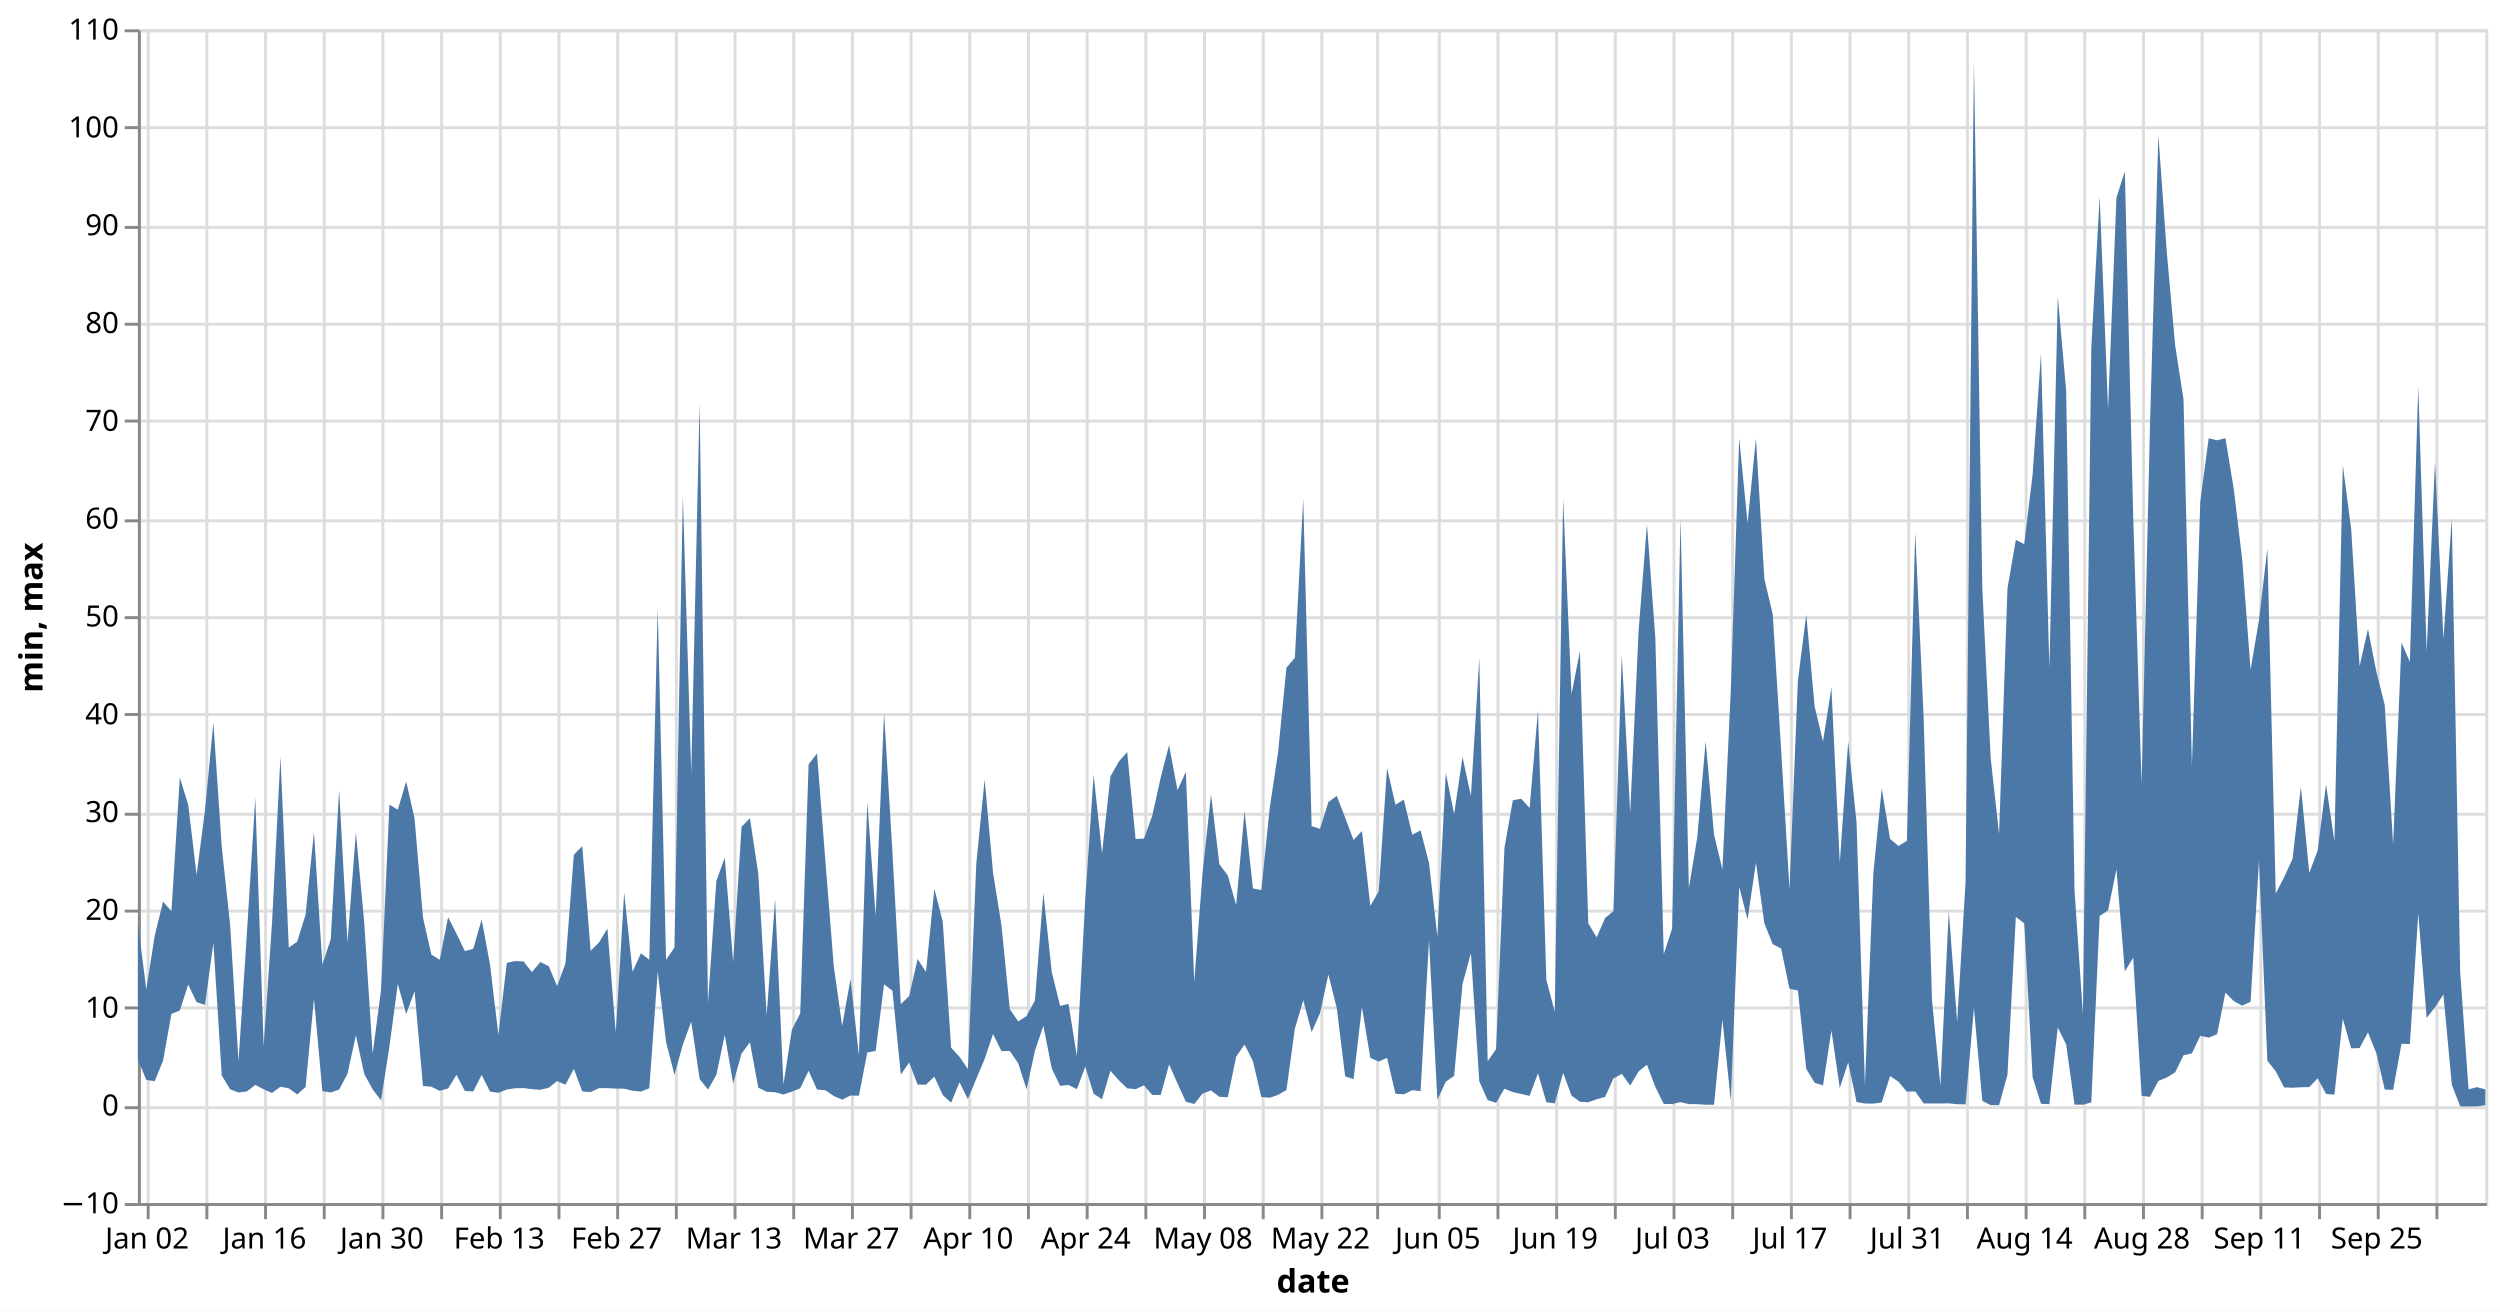
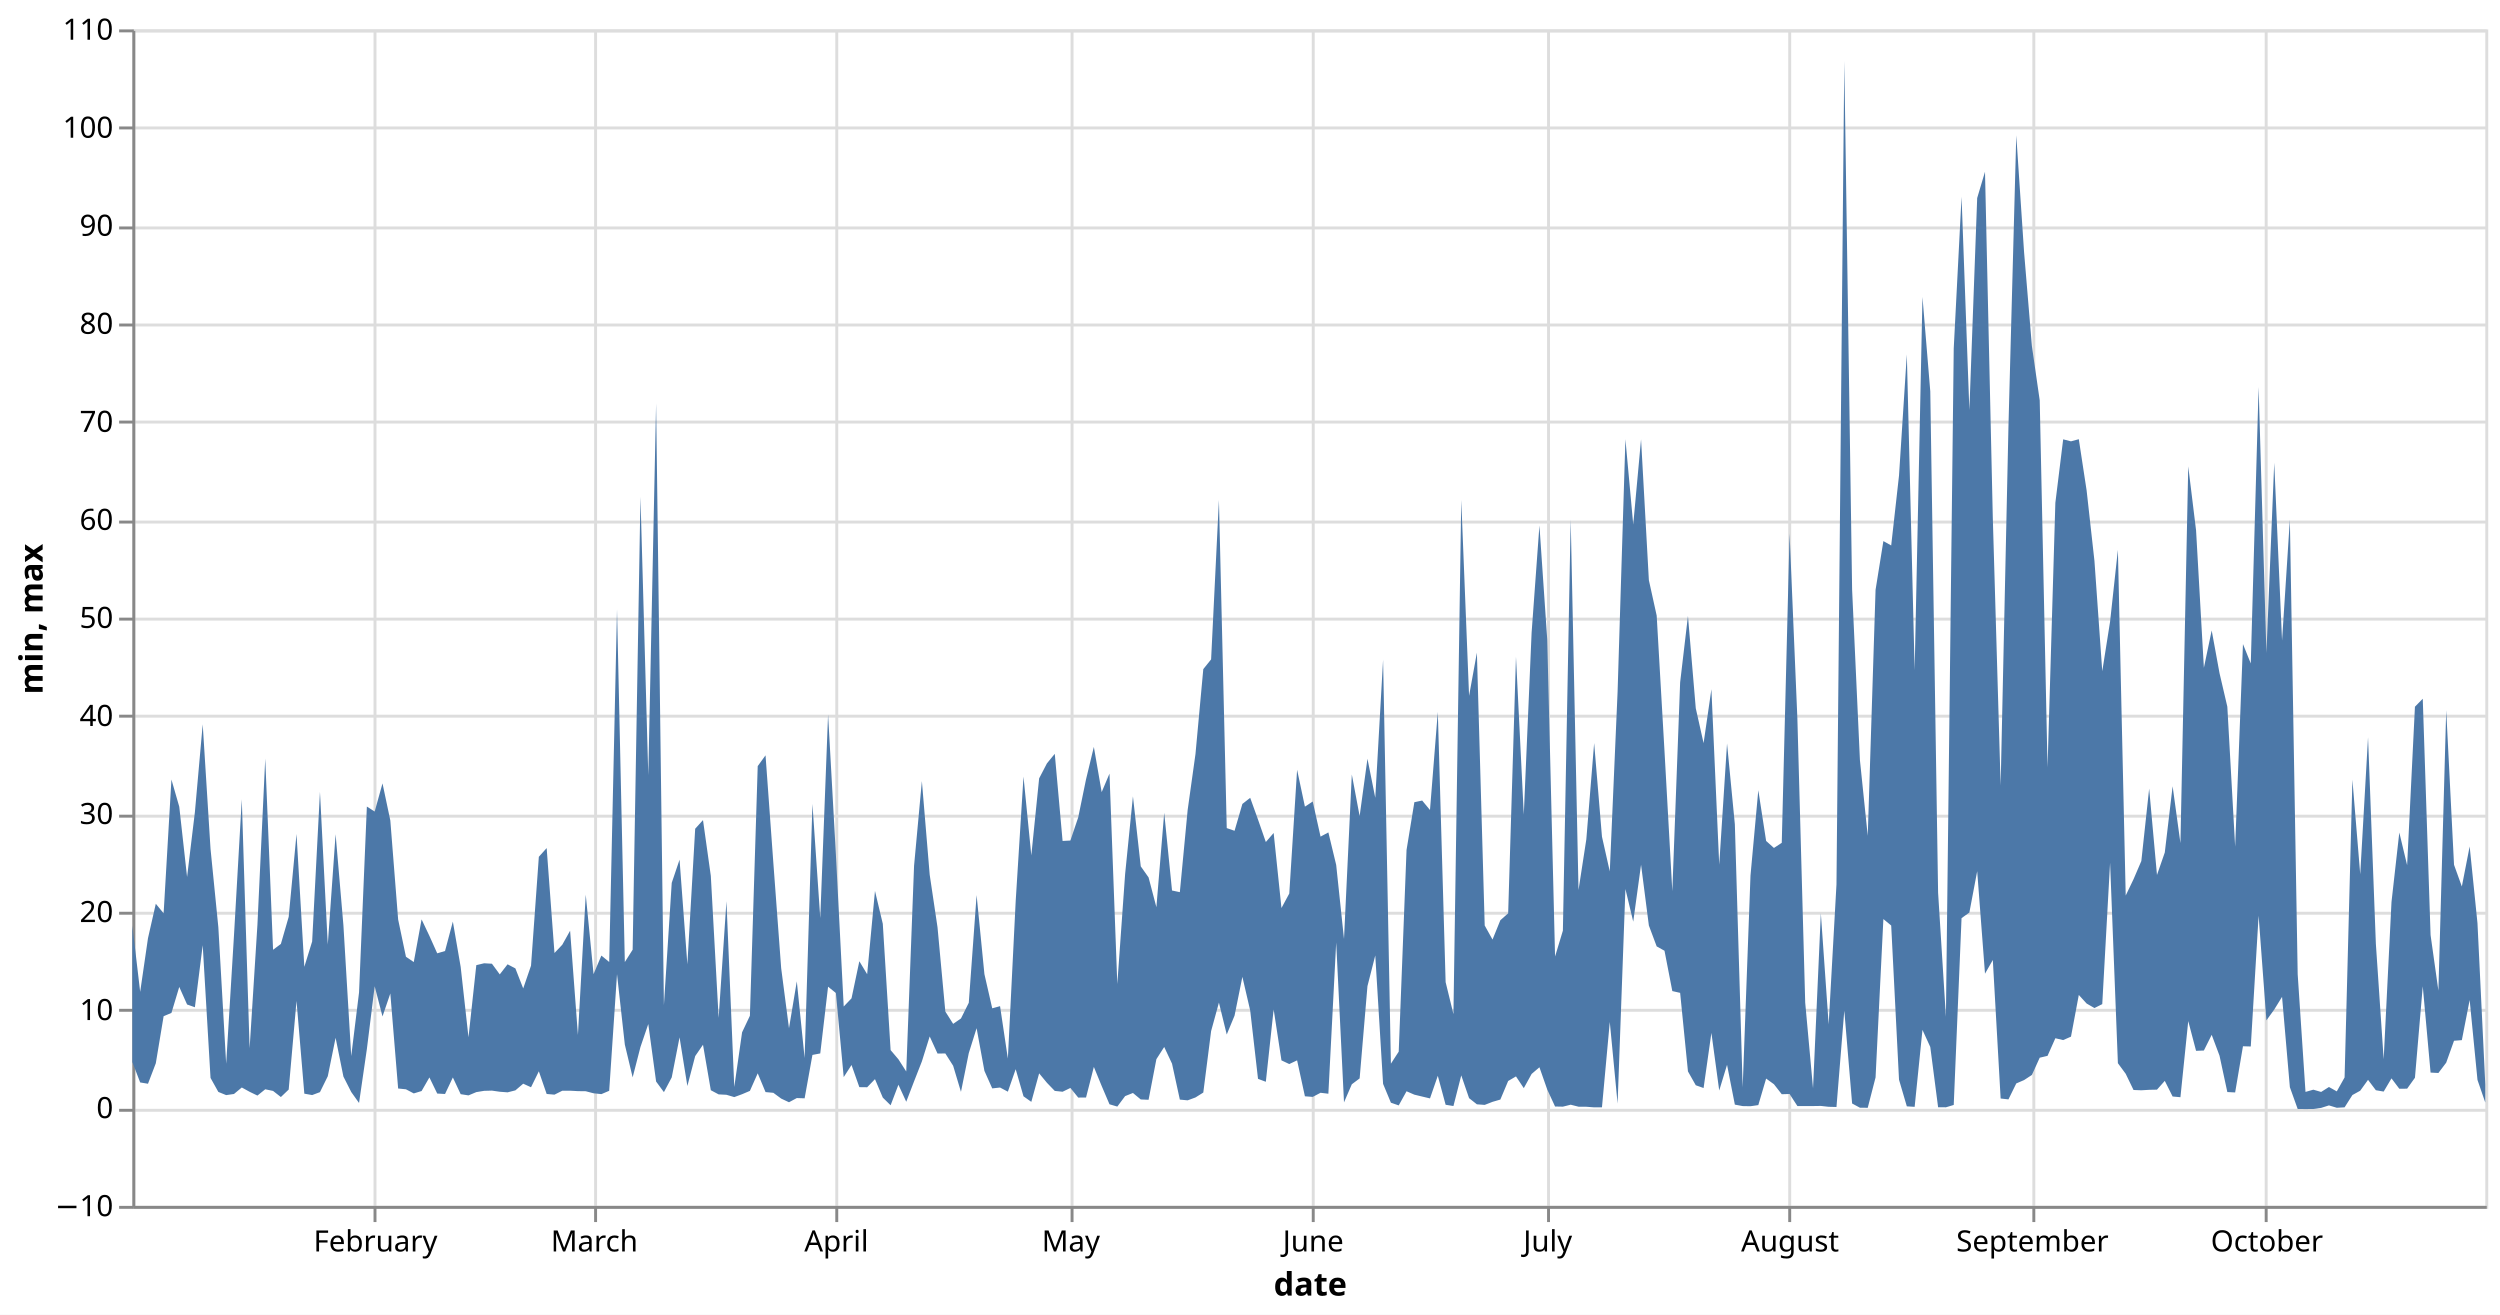
- <svg xmlns="http://www.w3.org/2000/svg" version="1.1" class="marks" width="852" height="447" viewBox="0 0 852 447">
-   <rect width="852" height="447" fill="white" />
-   <g fill="none" stroke-miterlimit="10" transform="translate(47,10)">
+ <svg xmlns="http://www.w3.org/2000/svg" version="1.1" class="marks" width="850" height="447" viewBox="0 0 850 447">
+   <rect width="850" height="447" fill="white" />
+   <g fill="none" stroke-miterlimit="10" transform="translate(45,10)">
    <g class="mark-group role-frame root" role="graphics-object" aria-roledescription="group mark container">
      <g transform="translate(0,0)">
        <path class="background" aria-hidden="true" d="M0.5,0.5h800v400h-800Z" stroke="#ddd" />
        <g>
          <g class="mark-group role-axis" aria-hidden="true">
            <g transform="translate(0.5,400.5)">
              <path class="background" aria-hidden="true" d="M0,0h0v0h0Z" pointer-events="none" />
              <g>
                <g class="mark-rule role-axis-grid" pointer-events="none">
-                   <line transform="translate(3,-400)" x2="0" y2="400" stroke="#ddd" stroke-width="1" opacity="1" />
-                   <line transform="translate(23,-400)" x2="0" y2="400" stroke="#ddd" stroke-width="1" opacity="1" />
-                   <line transform="translate(43,-400)" x2="0" y2="400" stroke="#ddd" stroke-width="1" opacity="1" />
-                   <line transform="translate(63,-400)" x2="0" y2="400" stroke="#ddd" stroke-width="1" opacity="1" />
-                   <line transform="translate(83,-400)" x2="0" y2="400" stroke="#ddd" stroke-width="1" opacity="1" />
-                   <line transform="translate(103,-400)" x2="0" y2="400" stroke="#ddd" stroke-width="1" opacity="1" />
-                   <line transform="translate(123,-400)" x2="0" y2="400" stroke="#ddd" stroke-width="1" opacity="1" />
-                   <line transform="translate(143,-400)" x2="0" y2="400" stroke="#ddd" stroke-width="1" opacity="1" />
-                   <line transform="translate(163,-400)" x2="0" y2="400" stroke="#ddd" stroke-width="1" opacity="1" />
-                   <line transform="translate(183,-400)" x2="0" y2="400" stroke="#ddd" stroke-width="1" opacity="1" />
-                   <line transform="translate(203,-400)" x2="0" y2="400" stroke="#ddd" stroke-width="1" opacity="1" />
-                   <line transform="translate(223,-400)" x2="0" y2="400" stroke="#ddd" stroke-width="1" opacity="1" />
-                   <line transform="translate(243,-400)" x2="0" y2="400" stroke="#ddd" stroke-width="1" opacity="1" />
-                   <line transform="translate(263,-400)" x2="0" y2="400" stroke="#ddd" stroke-width="1" opacity="1" />
-                   <line transform="translate(283,-400)" x2="0" y2="400" stroke="#ddd" stroke-width="1" opacity="1" />
-                   <line transform="translate(303,-400)" x2="0" y2="400" stroke="#ddd" stroke-width="1" opacity="1" />
-                   <line transform="translate(323,-400)" x2="0" y2="400" stroke="#ddd" stroke-width="1" opacity="1" />
-                   <line transform="translate(343,-400)" x2="0" y2="400" stroke="#ddd" stroke-width="1" opacity="1" />
-                   <line transform="translate(363,-400)" x2="0" y2="400" stroke="#ddd" stroke-width="1" opacity="1" />
-                   <line transform="translate(383,-400)" x2="0" y2="400" stroke="#ddd" stroke-width="1" opacity="1" />
-                   <line transform="translate(403,-400)" x2="0" y2="400" stroke="#ddd" stroke-width="1" opacity="1" />
-                   <line transform="translate(422,-400)" x2="0" y2="400" stroke="#ddd" stroke-width="1" opacity="1" />
-                   <line transform="translate(443,-400)" x2="0" y2="400" stroke="#ddd" stroke-width="1" opacity="1" />
-                   <line transform="translate(463,-400)" x2="0" y2="400" stroke="#ddd" stroke-width="1" opacity="1" />
-                   <line transform="translate(483,-400)" x2="0" y2="400" stroke="#ddd" stroke-width="1" opacity="1" />
-                   <line transform="translate(503,-400)" x2="0" y2="400" stroke="#ddd" stroke-width="1" opacity="1" />
-                   <line transform="translate(523,-400)" x2="0" y2="400" stroke="#ddd" stroke-width="1" opacity="1" />
-                   <line transform="translate(543,-400)" x2="0" y2="400" stroke="#ddd" stroke-width="1" opacity="1" />
+                   <line transform="translate(82,-400)" x2="0" y2="400" stroke="#ddd" stroke-width="1" opacity="1" />
+                   <line transform="translate(157,-400)" x2="0" y2="400" stroke="#ddd" stroke-width="1" opacity="1" />
+                   <line transform="translate(239,-400)" x2="0" y2="400" stroke="#ddd" stroke-width="1" opacity="1" />
+                   <line transform="translate(319,-400)" x2="0" y2="400" stroke="#ddd" stroke-width="1" opacity="1" />
+                   <line transform="translate(401,-400)" x2="0" y2="400" stroke="#ddd" stroke-width="1" opacity="1" />
+                   <line transform="translate(481,-400)" x2="0" y2="400" stroke="#ddd" stroke-width="1" opacity="1" />
                  <line transform="translate(563,-400)" x2="0" y2="400" stroke="#ddd" stroke-width="1" opacity="1" />
-                   <line transform="translate(583,-400)" x2="0" y2="400" stroke="#ddd" stroke-width="1" opacity="1" />
-                   <line transform="translate(603,-400)" x2="0" y2="400" stroke="#ddd" stroke-width="1" opacity="1" />
-                   <line transform="translate(623,-400)" x2="0" y2="400" stroke="#ddd" stroke-width="1" opacity="1" />
-                   <line transform="translate(643,-400)" x2="0" y2="400" stroke="#ddd" stroke-width="1" opacity="1" />
-                   <line transform="translate(663,-400)" x2="0" y2="400" stroke="#ddd" stroke-width="1" opacity="1" />
-                   <line transform="translate(683,-400)" x2="0" y2="400" stroke="#ddd" stroke-width="1" opacity="1" />
-                   <line transform="translate(703,-400)" x2="0" y2="400" stroke="#ddd" stroke-width="1" opacity="1" />
-                   <line transform="translate(723,-400)" x2="0" y2="400" stroke="#ddd" stroke-width="1" opacity="1" />
-                   <line transform="translate(743,-400)" x2="0" y2="400" stroke="#ddd" stroke-width="1" opacity="1" />
-                   <line transform="translate(763,-400)" x2="0" y2="400" stroke="#ddd" stroke-width="1" opacity="1" />
-                   <line transform="translate(783,-400)" x2="0" y2="400" stroke="#ddd" stroke-width="1" opacity="1" />
+                   <line transform="translate(646,-400)" x2="0" y2="400" stroke="#ddd" stroke-width="1" opacity="1" />
+                   <line transform="translate(725,-400)" x2="0" y2="400" stroke="#ddd" stroke-width="1" opacity="1" />
                </g>
              </g>
              <path class="foreground" aria-hidden="true" d="" pointer-events="none" display="none" />
            </g>
          </g>
          <g class="mark-group role-axis" aria-hidden="true">
            <g transform="translate(0.5,0.5)">
              <path class="background" aria-hidden="true" d="M0,0h0v0h0Z" pointer-events="none" />
              <g>
                <g class="mark-rule role-axis-grid" pointer-events="none">
                  <line transform="translate(0,400)" x2="800" y2="0" stroke="#ddd" stroke-width="1" opacity="1" />
                  <line transform="translate(0,367)" x2="800" y2="0" stroke="#ddd" stroke-width="1" opacity="1" />
                  <line transform="translate(0,333)" x2="800" y2="0" stroke="#ddd" stroke-width="1" opacity="1" />
                  <line transform="translate(0,300)" x2="800" y2="0" stroke="#ddd" stroke-width="1" opacity="1" />
                  <line transform="translate(0,267)" x2="800" y2="0" stroke="#ddd" stroke-width="1" opacity="1" />
                  <line transform="translate(0,233)" x2="800" y2="0" stroke="#ddd" stroke-width="1" opacity="1" />
                  <line transform="translate(0,200)" x2="800" y2="0" stroke="#ddd" stroke-width="1" opacity="1" />
                  <line transform="translate(0,167)" x2="800" y2="0" stroke="#ddd" stroke-width="1" opacity="1" />
                  <line transform="translate(0,133)" x2="800" y2="0" stroke="#ddd" stroke-width="1" opacity="1" />
                  <line transform="translate(0,100)" x2="800" y2="0" stroke="#ddd" stroke-width="1" opacity="1" />
                  <line transform="translate(0,67)" x2="800" y2="0" stroke="#ddd" stroke-width="1" opacity="1" />
                  <line transform="translate(0,33)" x2="800" y2="0" stroke="#ddd" stroke-width="1" opacity="1" />
                  <line transform="translate(0,0)" x2="800" y2="0" stroke="#ddd" stroke-width="1" opacity="1" />
                </g>
              </g>
              <path class="foreground" aria-hidden="true" d="" pointer-events="none" display="none" />
            </g>
          </g>
-           <g class="mark-group role-axis" role="graphics-symbol" aria-roledescription="axis" aria-label="X-axis titled 'date' for a time scale with values from Saturday, 01 January 2022, 2:00:00 AM to Saturday, 08 October 2022, 3:00:00 AM">
+           <g class="mark-group role-axis" role="graphics-symbol" aria-roledescription="axis" aria-label="X-axis titled 'date' for a time scale with values from Saturday, 01 January 2022, 2:00:00 AM to Saturday, 29 October 2022, 3:00:00 AM">
            <g transform="translate(0.5,400.5)">
              <path class="background" aria-hidden="true" d="M0,0h0v0h0Z" pointer-events="none" />
              <g>
                <g class="mark-rule role-axis-tick" pointer-events="none">
-                   <line transform="translate(3,0)" x2="0" y2="5" stroke="#888" stroke-width="1" opacity="1" />
-                   <line transform="translate(23,0)" x2="0" y2="5" stroke="#888" stroke-width="1" opacity="1" />
-                   <line transform="translate(43,0)" x2="0" y2="5" stroke="#888" stroke-width="1" opacity="1" />
-                   <line transform="translate(63,0)" x2="0" y2="5" stroke="#888" stroke-width="1" opacity="1" />
-                   <line transform="translate(83,0)" x2="0" y2="5" stroke="#888" stroke-width="1" opacity="1" />
-                   <line transform="translate(103,0)" x2="0" y2="5" stroke="#888" stroke-width="1" opacity="1" />
-                   <line transform="translate(123,0)" x2="0" y2="5" stroke="#888" stroke-width="1" opacity="1" />
-                   <line transform="translate(143,0)" x2="0" y2="5" stroke="#888" stroke-width="1" opacity="1" />
-                   <line transform="translate(163,0)" x2="0" y2="5" stroke="#888" stroke-width="1" opacity="1" />
-                   <line transform="translate(183,0)" x2="0" y2="5" stroke="#888" stroke-width="1" opacity="1" />
-                   <line transform="translate(203,0)" x2="0" y2="5" stroke="#888" stroke-width="1" opacity="1" />
-                   <line transform="translate(223,0)" x2="0" y2="5" stroke="#888" stroke-width="1" opacity="1" />
-                   <line transform="translate(243,0)" x2="0" y2="5" stroke="#888" stroke-width="1" opacity="1" />
-                   <line transform="translate(263,0)" x2="0" y2="5" stroke="#888" stroke-width="1" opacity="1" />
-                   <line transform="translate(283,0)" x2="0" y2="5" stroke="#888" stroke-width="1" opacity="1" />
-                   <line transform="translate(303,0)" x2="0" y2="5" stroke="#888" stroke-width="1" opacity="1" />
-                   <line transform="translate(323,0)" x2="0" y2="5" stroke="#888" stroke-width="1" opacity="1" />
-                   <line transform="translate(343,0)" x2="0" y2="5" stroke="#888" stroke-width="1" opacity="1" />
-                   <line transform="translate(363,0)" x2="0" y2="5" stroke="#888" stroke-width="1" opacity="1" />
-                   <line transform="translate(383,0)" x2="0" y2="5" stroke="#888" stroke-width="1" opacity="1" />
-                   <line transform="translate(403,0)" x2="0" y2="5" stroke="#888" stroke-width="1" opacity="1" />
-                   <line transform="translate(422,0)" x2="0" y2="5" stroke="#888" stroke-width="1" opacity="1" />
-                   <line transform="translate(443,0)" x2="0" y2="5" stroke="#888" stroke-width="1" opacity="1" />
-                   <line transform="translate(463,0)" x2="0" y2="5" stroke="#888" stroke-width="1" opacity="1" />
-                   <line transform="translate(483,0)" x2="0" y2="5" stroke="#888" stroke-width="1" opacity="1" />
-                   <line transform="translate(503,0)" x2="0" y2="5" stroke="#888" stroke-width="1" opacity="1" />
-                   <line transform="translate(523,0)" x2="0" y2="5" stroke="#888" stroke-width="1" opacity="1" />
-                   <line transform="translate(543,0)" x2="0" y2="5" stroke="#888" stroke-width="1" opacity="1" />
+                   <line transform="translate(82,0)" x2="0" y2="5" stroke="#888" stroke-width="1" opacity="1" />
+                   <line transform="translate(157,0)" x2="0" y2="5" stroke="#888" stroke-width="1" opacity="1" />
+                   <line transform="translate(239,0)" x2="0" y2="5" stroke="#888" stroke-width="1" opacity="1" />
+                   <line transform="translate(319,0)" x2="0" y2="5" stroke="#888" stroke-width="1" opacity="1" />
+                   <line transform="translate(401,0)" x2="0" y2="5" stroke="#888" stroke-width="1" opacity="1" />
+                   <line transform="translate(481,0)" x2="0" y2="5" stroke="#888" stroke-width="1" opacity="1" />
                  <line transform="translate(563,0)" x2="0" y2="5" stroke="#888" stroke-width="1" opacity="1" />
-                   <line transform="translate(583,0)" x2="0" y2="5" stroke="#888" stroke-width="1" opacity="1" />
-                   <line transform="translate(603,0)" x2="0" y2="5" stroke="#888" stroke-width="1" opacity="1" />
-                   <line transform="translate(623,0)" x2="0" y2="5" stroke="#888" stroke-width="1" opacity="1" />
-                   <line transform="translate(643,0)" x2="0" y2="5" stroke="#888" stroke-width="1" opacity="1" />
-                   <line transform="translate(663,0)" x2="0" y2="5" stroke="#888" stroke-width="1" opacity="1" />
-                   <line transform="translate(683,0)" x2="0" y2="5" stroke="#888" stroke-width="1" opacity="1" />
-                   <line transform="translate(703,0)" x2="0" y2="5" stroke="#888" stroke-width="1" opacity="1" />
-                   <line transform="translate(723,0)" x2="0" y2="5" stroke="#888" stroke-width="1" opacity="1" />
-                   <line transform="translate(743,0)" x2="0" y2="5" stroke="#888" stroke-width="1" opacity="1" />
-                   <line transform="translate(763,0)" x2="0" y2="5" stroke="#888" stroke-width="1" opacity="1" />
-                   <line transform="translate(783,0)" x2="0" y2="5" stroke="#888" stroke-width="1" opacity="1" />
+                   <line transform="translate(646,0)" x2="0" y2="5" stroke="#888" stroke-width="1" opacity="1" />
+                   <line transform="translate(725,0)" x2="0" y2="5" stroke="#888" stroke-width="1" opacity="1" />
                </g>
                <g class="mark-text role-axis-label" pointer-events="none">
-                   <text text-anchor="middle" transform="translate(2.619048,15)" font-family="sans-serif" font-size="10px" fill="#000" opacity="1">Jan 02</text>
-                   <text text-anchor="middle" transform="translate(22.61905,15)" font-family="sans-serif" font-size="10px" fill="#000" opacity="0">Jan 09</text>
-                   <text text-anchor="middle" transform="translate(42.61905,15)" font-family="sans-serif" font-size="10px" fill="#000" opacity="1">Jan 16</text>
-                   <text text-anchor="middle" transform="translate(62.61905,15)" font-family="sans-serif" font-size="10px" fill="#000" opacity="0">Jan 23</text>
-                   <text text-anchor="middle" transform="translate(82.61905,15)" font-family="sans-serif" font-size="10px" fill="#000" opacity="1">Jan 30</text>
-                   <text text-anchor="middle" transform="translate(102.619,15)" font-family="sans-serif" font-size="10px" fill="#000" opacity="0">Feb 06</text>
-                   <text text-anchor="middle" transform="translate(122.619,15)" font-family="sans-serif" font-size="10px" fill="#000" opacity="1">Feb 13</text>
-                   <text text-anchor="middle" transform="translate(142.619,15)" font-family="sans-serif" font-size="10px" fill="#000" opacity="0">Feb 20</text>
-                   <text text-anchor="middle" transform="translate(162.619,15)" font-family="sans-serif" font-size="10px" fill="#000" opacity="1">Feb 27</text>
-                   <text text-anchor="middle" transform="translate(182.619,15)" font-family="sans-serif" font-size="10px" fill="#000" opacity="0">Mar 06</text>
-                   <text text-anchor="middle" transform="translate(202.619,15)" font-family="sans-serif" font-size="10px" fill="#000" opacity="1">Mar 13</text>
-                   <text text-anchor="middle" transform="translate(222.619,15)" font-family="sans-serif" font-size="10px" fill="#000" opacity="0">Mar 20</text>
-                   <text text-anchor="middle" transform="translate(242.619,15)" font-family="sans-serif" font-size="10px" fill="#000" opacity="1">Mar 27</text>
-                   <text text-anchor="middle" transform="translate(262.5,15)" font-family="sans-serif" font-size="10px" fill="#000" opacity="0">Apr 03</text>
-                   <text text-anchor="middle" transform="translate(282.5,15)" font-family="sans-serif" font-size="10px" fill="#000" opacity="1">Apr 10</text>
-                   <text text-anchor="middle" transform="translate(302.5,15)" font-family="sans-serif" font-size="10px" fill="#000" opacity="0">Apr 17</text>
-                   <text text-anchor="middle" transform="translate(322.5,15)" font-family="sans-serif" font-size="10px" fill="#000" opacity="1">Apr 24</text>
-                   <text text-anchor="middle" transform="translate(342.5,15)" font-family="sans-serif" font-size="10px" fill="#000" opacity="0">May</text>
-                   <text text-anchor="middle" transform="translate(362.5,15)" font-family="sans-serif" font-size="10px" fill="#000" opacity="1">May 08</text>
-                   <text text-anchor="middle" transform="translate(382.5,15)" font-family="sans-serif" font-size="10px" fill="#000" opacity="0">May 15</text>
-                   <text text-anchor="middle" transform="translate(402.5,15)" font-family="sans-serif" font-size="10px" fill="#000" opacity="1">May 22</text>
-                   <text text-anchor="middle" transform="translate(422.5,15)" font-family="sans-serif" font-size="10px" fill="#000" opacity="0">May 29</text>
-                   <text text-anchor="middle" transform="translate(442.5,15)" font-family="sans-serif" font-size="10px" fill="#000" opacity="1">Jun 05</text>
-                   <text text-anchor="middle" transform="translate(462.5,15)" font-family="sans-serif" font-size="10px" fill="#000" opacity="0">Jun 12</text>
-                   <text text-anchor="middle" transform="translate(482.5,15)" font-family="sans-serif" font-size="10px" fill="#000" opacity="1">Jun 19</text>
-                   <text text-anchor="middle" transform="translate(502.5,15)" font-family="sans-serif" font-size="10px" fill="#000" opacity="0">Jun 26</text>
-                   <text text-anchor="middle" transform="translate(522.5,15)" font-family="sans-serif" font-size="10px" fill="#000" opacity="1">Jul 03</text>
-                   <text text-anchor="middle" transform="translate(542.5,15)" font-family="sans-serif" font-size="10px" fill="#000" opacity="0">Jul 10</text>
-                   <text text-anchor="middle" transform="translate(562.5,15)" font-family="sans-serif" font-size="10px" fill="#000" opacity="1">Jul 17</text>
-                   <text text-anchor="middle" transform="translate(582.5,15)" font-family="sans-serif" font-size="10px" fill="#000" opacity="0">Jul 24</text>
-                   <text text-anchor="middle" transform="translate(602.5,15)" font-family="sans-serif" font-size="10px" fill="#000" opacity="1">Jul 31</text>
-                   <text text-anchor="middle" transform="translate(622.5,15)" font-family="sans-serif" font-size="10px" fill="#000" opacity="0">Aug 07</text>
-                   <text text-anchor="middle" transform="translate(642.5,15)" font-family="sans-serif" font-size="10px" fill="#000" opacity="1">Aug 14</text>
-                   <text text-anchor="middle" transform="translate(662.5,15)" font-family="sans-serif" font-size="10px" fill="#000" opacity="0">Aug 21</text>
-                   <text text-anchor="middle" transform="translate(682.5,15)" font-family="sans-serif" font-size="10px" fill="#000" opacity="1">Aug 28</text>
-                   <text text-anchor="middle" transform="translate(702.5,15)" font-family="sans-serif" font-size="10px" fill="#000" opacity="0">Sep 04</text>
-                   <text text-anchor="middle" transform="translate(722.5,15)" font-family="sans-serif" font-size="10px" fill="#000" opacity="1">Sep 11</text>
-                   <text text-anchor="middle" transform="translate(742.5,15)" font-family="sans-serif" font-size="10px" fill="#000" opacity="0">Sep 18</text>
-                   <text text-anchor="middle" transform="translate(762.5,15)" font-family="sans-serif" font-size="10px" fill="#000" opacity="1">Sep 25</text>
-                   <text text-anchor="middle" transform="translate(782.5,15)" font-family="sans-serif" font-size="10px" fill="#000" opacity="0">Oct 02</text>
+                   <text text-anchor="middle" transform="translate(82.17054,15)" font-family="sans-serif" font-size="10px" fill="#000" opacity="1">February</text>
+                   <text text-anchor="middle" transform="translate(156.5891,15)" font-family="sans-serif" font-size="10px" fill="#000" opacity="1">March</text>
+                   <text text-anchor="middle" transform="translate(238.8704,15)" font-family="sans-serif" font-size="10px" fill="#000" opacity="1">April</text>
+                   <text text-anchor="middle" transform="translate(318.6047,15)" font-family="sans-serif" font-size="10px" fill="#000" opacity="1">May</text>
+                   <text text-anchor="middle" transform="translate(400.9967,15)" font-family="sans-serif" font-size="10px" fill="#000" opacity="1">June</text>
+                   <text text-anchor="middle" transform="translate(480.7309,15)" font-family="sans-serif" font-size="10px" fill="#000" opacity="1">July</text>
+                   <text text-anchor="middle" transform="translate(563.1229,15)" font-family="sans-serif" font-size="10px" fill="#000" opacity="1">August</text>
+                   <text text-anchor="middle" transform="translate(645.515,15)" font-family="sans-serif" font-size="10px" fill="#000" opacity="1">September</text>
+                   <text text-anchor="middle" transform="translate(725.2492,15)" font-family="sans-serif" font-size="10px" fill="#000" opacity="1">October</text>
                </g>
                <g class="mark-rule role-axis-domain" pointer-events="none">
                  <line transform="translate(0,0)" x2="800" y2="0" stroke="#888" stroke-width="1" opacity="1" />
                </g>
                <g class="mark-text role-axis-title" pointer-events="none">
                  <text text-anchor="middle" transform="translate(400,30)" font-family="sans-serif" font-size="11px" font-weight="bold" fill="#000" opacity="1">date</text>
                </g>
              </g>
              <path class="foreground" aria-hidden="true" d="" pointer-events="none" display="none" />
            </g>
          </g>
          <g class="mark-group role-axis" role="graphics-symbol" aria-roledescription="axis" aria-label="Y-axis titled 'min, max' for a linear scale with values from −10 to 110">
            <g transform="translate(0.5,0.5)">
              <path class="background" aria-hidden="true" d="M0,0h0v0h0Z" pointer-events="none" />
              <g>
                <g class="mark-rule role-axis-tick" pointer-events="none">
                  <line transform="translate(0,400)" x2="-5" y2="0" stroke="#888" stroke-width="1" opacity="1" />
                  <line transform="translate(0,367)" x2="-5" y2="0" stroke="#888" stroke-width="1" opacity="1" />
                  <line transform="translate(0,333)" x2="-5" y2="0" stroke="#888" stroke-width="1" opacity="1" />
                  <line transform="translate(0,300)" x2="-5" y2="0" stroke="#888" stroke-width="1" opacity="1" />
                  <line transform="translate(0,267)" x2="-5" y2="0" stroke="#888" stroke-width="1" opacity="1" />
                  <line transform="translate(0,233)" x2="-5" y2="0" stroke="#888" stroke-width="1" opacity="1" />
                  <line transform="translate(0,200)" x2="-5" y2="0" stroke="#888" stroke-width="1" opacity="1" />
                  <line transform="translate(0,167)" x2="-5" y2="0" stroke="#888" stroke-width="1" opacity="1" />
                  <line transform="translate(0,133)" x2="-5" y2="0" stroke="#888" stroke-width="1" opacity="1" />
                  <line transform="translate(0,100)" x2="-5" y2="0" stroke="#888" stroke-width="1" opacity="1" />
                  <line transform="translate(0,67)" x2="-5" y2="0" stroke="#888" stroke-width="1" opacity="1" />
                  <line transform="translate(0,33)" x2="-5" y2="0" stroke="#888" stroke-width="1" opacity="1" />
                  <line transform="translate(0,0)" x2="-5" y2="0" stroke="#888" stroke-width="1" opacity="1" />
                </g>
                <g class="mark-text role-axis-label" pointer-events="none">
                  <text text-anchor="end" transform="translate(-7,403)" font-family="sans-serif" font-size="10px" fill="#000" opacity="1">−10</text>
                  <text text-anchor="end" transform="translate(-7,369.6667)" font-family="sans-serif" font-size="10px" fill="#000" opacity="1">0</text>
                  <text text-anchor="end" transform="translate(-7,336.3333)" font-family="sans-serif" font-size="10px" fill="#000" opacity="1">10</text>
                  <text text-anchor="end" transform="translate(-7,303)" font-family="sans-serif" font-size="10px" fill="#000" opacity="1">20</text>
                  <text text-anchor="end" transform="translate(-7,269.6667)" font-family="sans-serif" font-size="10px" fill="#000" opacity="1">30</text>
                  <text text-anchor="end" transform="translate(-7,236.3333)" font-family="sans-serif" font-size="10px" fill="#000" opacity="1">40</text>
                  <text text-anchor="end" transform="translate(-7,203)" font-family="sans-serif" font-size="10px" fill="#000" opacity="1">50</text>
                  <text text-anchor="end" transform="translate(-7,169.6667)" font-family="sans-serif" font-size="10px" fill="#000" opacity="1">60</text>
                  <text text-anchor="end" transform="translate(-7,136.3333)" font-family="sans-serif" font-size="10px" fill="#000" opacity="1">70</text>
                  <text text-anchor="end" transform="translate(-7,103)" font-family="sans-serif" font-size="10px" fill="#000" opacity="1">80</text>
                  <text text-anchor="end" transform="translate(-7,69.66667)" font-family="sans-serif" font-size="10px" fill="#000" opacity="1">90</text>
                  <text text-anchor="end" transform="translate(-7,36.33333)" font-family="sans-serif" font-size="10px" fill="#000" opacity="1">100</text>
                  <text text-anchor="end" transform="translate(-7,3)" font-family="sans-serif" font-size="10px" fill="#000" opacity="1">110</text>
                </g>
                <g class="mark-rule role-axis-domain" pointer-events="none">
                  <line transform="translate(0,400)" x2="0" y2="-400" stroke="#888" stroke-width="1" opacity="1" />
                </g>
                <g class="mark-text role-axis-title" pointer-events="none">
-                   <text text-anchor="middle" transform="translate(-31,200) rotate(-90) translate(0,-2)" font-family="sans-serif" font-size="11px" font-weight="bold" fill="#000" opacity="1">min, max</text>
+                   <text text-anchor="middle" transform="translate(-29,200) rotate(-90) translate(0,-2)" font-family="sans-serif" font-size="11px" font-weight="bold" fill="#000" opacity="1">min, max</text>
                </g>
              </g>
              <path class="foreground" aria-hidden="true" d="" pointer-events="none" display="none" />
            </g>
          </g>
          <g class="mark-area role-mark marks" role="graphics-object" aria-roledescription="area mark container">
-             <path aria-label="date: Jan 01, 2022; min: 4.67108; max: 18.59628" role="graphics-symbol" aria-roledescription="area mark" d="M0,351.096L2.857,358.032L5.714,358.474L8.571,351.514L11.429,335.51L14.286,334.394L17.143,325.552L20,331.521L22.857,332.467L25.714,311.359L28.571,356.49L31.429,361.256L34.286,362.339L37.143,361.955L40,359.747L42.857,361.211L45.714,362.496L48.571,360.355L51.429,360.913L54.286,362.992L57.143,360.45L60,330.322L62.857,361.847L65.714,362.323L68.571,361.326L71.429,355.924L74.286,342.859L77.143,356.036L80,361.281L82.857,365.009L85.714,346.69L88.571,325.337L91.429,335.596L94.286,327.784L97.143,360.091L100,360.359L102.857,361.765L105.714,360.95L108.571,356.329L111.429,361.806L114.286,361.959L117.143,356.337L120,362.021L122.857,362.434L125.714,361.318L128.571,360.884L131.429,360.81L134.286,361.194L137.143,361.397L140,360.723L142.857,358.454L145.714,359.669L148.571,354.25L151.429,361.951L154.286,362.182L157.143,360.847L160,360.839L162.857,360.987L165.714,361.021L168.571,361.719L171.429,362.004L174.286,360.872L177.143,321.217L180,345.157L182.857,356.3L185.714,345.975L188.571,338.171L191.429,357.718L194.286,361.326L197.143,356.317L200,342.702L202.857,359.247L205.714,349.075L208.571,345.215L211.429,360.677L214.286,362.091L217.143,362.227L220,363.013L222.857,362.033L225.714,360.901L228.571,354.928L231.429,361.31L234.286,361.558L237.143,363.517L240,364.769L242.857,363.339L245.714,363.43L248.571,348.674L251.429,348.166L254.286,325.482L257.143,327.615L260,356.218L262.857,352.097L265.714,359.632L268.571,359.665L271.429,356.908L274.286,363.186L277.143,365.795L280,358.809L282.857,364.6L285.714,357.664L288.571,350.881L291.429,342.392L294.286,348.207L297.143,348.178L300,352.361L302.857,361.235L305.714,348.067L308.571,339.585L311.429,354.093L314.286,360.057L317.143,359.76L320,361.173L322.857,353.523L325.714,362.748L328.571,364.633L331.429,354.94L334.286,358.156L337.143,360.909L340,361.194L342.857,359.9L345.714,363.178L348.571,363.153L351.429,352.75L354.286,359.231L357.143,365.456L360,366.241L362.857,362.674L365.714,361.612L368.571,363.815L371.429,363.926L374.286,350.117L377.143,345.967L380,351.65L382.857,363.864L385.714,364.116L388.571,363.137L391.429,361.467L394.286,340.577L397.143,330.889L400,341.73L402.857,335.307L405.714,322.122L408.571,333.571L411.429,356.805L414.286,357.805L417.143,333.195L420,350.526L422.857,351.778L425.714,350.518L428.571,362.74L431.429,362.947L434.286,361.545L437.143,361.868L440,310.429L442.857,364.807L445.714,358.656L448.571,356.66L451.429,325.292L454.286,314.847L457.143,358.516L460,364.918L462.857,365.84L465.714,361.033L468.571,362.186L471.429,362.827L474.286,363.459L477.143,355.771L480,365.621L482.857,366.051L485.714,355.631L488.571,363.372L491.429,365.468L494.286,365.666L497.143,364.625L500,363.852L502.857,357.54L505.714,355.978L508.571,359.971L511.429,355.143L514.286,352.87L517.143,360.442L520,366.212L522.857,366.266L525.714,365.6L528.571,366.278L531.429,366.299L534.286,366.501L537.143,366.485L540,337.469L542.857,365.224L545.714,292.258L548.571,303.369L551.429,284.004L554.286,304.675L557.143,311.776L560,313.252L562.857,326.966L565.714,327.574L568.571,354.275L571.429,358.987L574.286,359.929L577.143,341.181L580,360.777L582.857,352.035L585.714,365.571L588.571,366.071L591.429,366.117L594.286,365.733L597.143,356.714L600,358.64L602.857,362.041L605.714,361.955L608.571,366.055L611.429,366.055L614.286,366.059L617.143,366.018L620,366.311L622.857,366.377L625.714,333.583L628.571,365.187L631.429,366.629L634.286,366.646L637.143,356.325L640,302.48L642.857,304.671L645.714,357.102L648.571,366.158L651.429,366.328L654.286,340.16L657.143,345.971L660,366.46L662.857,366.485L665.714,365.683L668.571,302.166L671.429,300.256L674.286,286.211L677.143,321.051L680,316.397L682.857,363.492L685.714,363.794L688.571,358.371L691.429,357.222L694.286,355.482L697.143,349.617L700,348.988L702.857,343.003L705.714,343.627L708.571,342.458L711.429,328.289L714.286,331.199L717.143,332.736L720,331.401L722.857,283.351L725.714,351.485L728.571,355.097L731.429,360.595L734.286,360.698L737.143,360.537L740,360.483L742.857,357.495L745.714,362.81L748.571,363.054L751.429,337.167L754.286,347.281L757.143,347.178L760,341.842L762.857,348.931L765.714,361.293L768.571,361.434L771.429,345.727L774.286,345.806L777.143,301.343L780,336.931L782.857,333.253L785.714,328.929L788.571,359.648L791.429,367.059L794.286,367.076L797.143,367.063L800,366.679L800,361.26L797.143,360.491L794.286,361.248L791.429,321.221L788.571,166.642L785.714,207.781L782.857,147.323L780,212.035L777.143,121.581L774.286,215.573L771.429,208.984L768.571,277.858L765.714,230.271L762.857,218.867L760,204.351L757.143,217.052L754.286,170.309L751.429,148.567L748.571,276.663L745.714,257.319L742.857,279.838L740,287.497L737.143,258.121L734.286,282.743L731.429,288.939L728.571,294.482L725.714,176.959L722.857,201.366L720,218.222L717.143,180.691L714.286,156.772L711.429,139.329L708.571,140.053L705.714,139.375L702.857,160.955L700,250.929L697.143,126.119L694.286,107.676L691.429,75.787L688.571,36.012L685.714,135.002L682.857,257.092L680,166.225L677.143,48.4L674.286,57.332L671.429,129.438L668.571,56.898L665.714,108.482L662.857,335.704L660,293.503L657.143,123.085L654.286,90.957L651.429,217.875L648.571,110.507L645.714,151.7L642.857,175.459L640,173.971L637.143,190.541L634.286,274.175L631.429,248.449L628.571,190.496L625.714,10.729L622.857,290.679L620,338.3L617.143,300.517L614.286,360.02L611.429,330.884L608.571,234.425L605.714,171.35L602.857,276.56L600,278.304L597.143,275.919L594.286,258.683L591.429,287.695L588.571,359.698L585.714,270.277L582.857,242.795L580,284L577.143,224.344L574.286,242.667L571.429,230.808L568.571,199.42L565.714,222.004L562.857,293.007L560,245.403L557.143,199.308L554.286,187.251L551.429,139.375L548.571,168.341L545.714,139.333L542.857,225.145L540,286.294L537.143,274.46L534.286,242.642L531.429,275.361L528.571,292.614L525.714,166.58L522.857,306.427L520,315.207L517.143,207.455L514.286,168.68L511.429,205.095L508.571,266.979L505.714,213.291L502.857,300.521L500,302.881L497.143,309.453L494.286,304.671L491.429,211.894L488.571,226.588L485.714,160L482.857,334.795L480,323.924L477.143,232.044L474.286,265.4L471.429,262.184L468.571,262.751L465.714,278.99L462.857,347.554L460,351.654L457.143,214.32L454.286,261.254L451.429,247.978L448.571,267.467L445.714,253.322L442.857,309.242L440,284.07L437.143,273.018L434.286,274.452L431.429,262.515L428.571,264.255L425.714,251.727L422.857,293.796L420,298.727L417.143,273.212L414.286,276.287L411.429,268.649L408.571,261.258L405.714,263.337L402.857,272.468L400,271.555L397.143,159.979L394.286,214.196L391.429,217.499L388.571,246.366L385.714,265.375L382.857,293.333L380,292.771L377.143,266.334L374.286,298.45L371.429,288.323L368.571,284.558L365.714,260.758L362.857,287.17L360,324.585L357.143,253.033L354.286,259.32L351.429,243.948L348.571,254.972L345.714,267.905L342.857,275.783L340,275.923L337.143,246.296L334.286,249.54L331.429,254.649L328.571,280.834L325.714,254.046L322.857,296.429L320,349.914L317.143,332.095L314.286,332.827L311.429,321.204L308.571,294.333L305.714,330.946L302.857,336.278L300,338.114L297.143,333.906L294.286,305.262L291.429,287.41L288.571,255.571L285.714,284.372L282.857,354.304L280,350.162L277.143,347.033L274.286,304.084L271.429,292.916L268.571,321.233L265.714,316.819L262.857,329.429L260,332.215L257.143,280.499L254.286,232.929L251.429,302.154L248.571,263.333L245.714,349.728L242.857,323.643L240,339.606L237.143,319.171L234.286,283.401L231.429,246.812L228.571,250.479L225.714,335.365L222.857,340.986L220,359.578L217.143,296.425L214.286,336.084L211.429,287.799L208.571,268.831L205.714,271.769L202.857,317.885L200,282.285L197.143,290.175L194.286,331.748L191.429,127.161L188.571,253.587L185.714,158.905L182.857,312.9L180,317.1L177.143,197.179L174.286,317.075L171.429,314.893L168.571,321.2L165.714,294.18L162.857,341.879L160,306.448L157.143,311.206L154.286,314.02L151.429,278.346L148.571,281.309L145.714,318.327L142.857,326.069L140,319.261L137.143,317.864L134.286,321.291L131.429,317.666L128.571,317.513L125.714,318.15L122.857,342.677L120,318.741L117.143,303.336L114.286,313.347L111.429,314.128L108.571,308.201L105.714,302.588L102.857,317.1L100,315.298L97.143,302.617L94.286,268.951L91.429,256.348L88.571,265.929L85.714,264.226L82.857,327.421L80,349.067L77.143,304.596L74.286,273.629L71.429,311.152L68.571,259.221L65.714,310.094L62.857,318.728L60,273.551L57.143,301.724L54.286,310.941L51.429,312.925L48.571,247.904L45.714,304.41L42.857,346.434L40,261.779L37.143,308.106L34.286,351.663L31.429,305.245L28.571,278.602L25.714,236.272L22.857,266.148L20,288.175L17.143,264.276L14.286,255.038L11.429,300.529L8.571,297.276L5.714,308.978L2.857,327.235L0,304.679Z" fill="#4c78a8" />
+             <path aria-label="date: Jan 01, 2022; min: 4.67108; max: 18.59628" role="graphics-symbol" aria-roledescription="area mark" d="M0,351.096L2.658,358.032L5.316,358.474L7.973,351.514L10.631,335.51L13.289,334.394L15.947,325.552L18.605,331.521L21.262,332.467L23.92,311.359L26.578,356.49L29.236,361.256L31.894,362.339L34.551,361.955L37.209,359.747L39.867,361.211L42.525,362.496L45.183,360.355L47.841,360.913L50.498,362.992L53.156,360.45L55.814,330.322L58.472,361.847L61.13,362.323L63.787,361.326L66.445,355.924L69.103,342.859L71.761,356.036L74.419,361.281L77.076,365.009L79.734,346.69L82.392,325.337L85.05,335.596L87.708,327.784L90.365,360.091L93.023,360.359L95.681,361.765L98.339,360.95L100.997,356.329L103.654,361.806L106.312,361.959L108.97,356.337L111.628,362.021L114.286,362.434L116.944,361.318L119.601,360.884L122.259,360.81L124.917,361.194L127.575,361.397L130.233,360.723L132.89,358.454L135.548,359.669L138.206,354.25L140.864,361.951L143.522,362.182L146.179,360.847L148.837,360.839L151.495,360.987L154.153,361.021L156.811,361.719L159.468,362.004L162.126,360.872L164.784,321.217L167.442,345.157L170.1,356.3L172.757,345.975L175.415,338.171L178.073,357.718L180.731,361.326L183.389,356.317L186.047,342.702L188.704,359.247L191.362,349.075L194.02,345.215L196.678,360.677L199.336,362.091L201.993,362.227L204.651,363.013L207.309,362.033L209.967,360.901L212.625,354.928L215.282,361.31L217.94,361.558L220.598,363.517L223.256,364.769L225.914,363.339L228.571,363.43L231.229,348.674L233.887,348.166L236.545,325.482L239.203,327.615L241.86,356.218L244.518,352.097L247.176,359.632L249.834,359.665L252.492,356.908L255.15,363.186L257.807,365.795L260.465,358.809L263.123,364.6L265.781,357.664L268.439,350.881L271.096,342.392L273.754,348.207L276.412,348.178L279.07,352.361L281.728,361.235L284.385,348.067L287.043,339.585L289.701,354.093L292.359,360.057L295.017,359.76L297.674,361.173L300.332,353.523L302.99,362.748L305.648,364.633L308.306,354.94L310.963,358.156L313.621,360.909L316.279,361.194L318.937,359.9L321.595,363.178L324.252,363.153L326.91,352.75L329.568,359.231L332.226,365.456L334.884,366.241L337.542,362.674L340.199,361.612L342.857,363.815L345.515,363.926L348.173,350.117L350.831,345.967L353.488,351.65L356.146,363.864L358.804,364.116L361.462,363.137L364.12,361.467L366.777,340.577L369.435,330.889L372.093,341.73L374.751,335.307L377.409,322.122L380.066,333.571L382.724,356.805L385.382,357.805L388.04,333.195L390.698,350.526L393.355,351.778L396.013,350.518L398.671,362.74L401.329,362.947L403.987,361.545L406.645,361.868L409.302,310.429L411.96,364.807L414.618,358.656L417.276,356.66L419.934,325.292L422.591,314.847L425.249,358.516L427.907,364.918L430.565,365.84L433.223,361.033L435.88,362.186L438.538,362.827L441.196,363.459L443.854,355.771L446.512,365.621L449.169,366.051L451.827,355.631L454.485,363.372L457.143,365.468L459.801,365.666L462.458,364.625L465.116,363.852L467.774,357.54L470.432,355.978L473.09,359.971L475.748,355.143L478.405,352.87L481.063,360.442L483.721,366.212L486.379,366.266L489.037,365.6L491.694,366.278L494.352,366.299L497.01,366.501L499.668,366.485L502.326,337.469L504.983,365.224L507.641,292.258L510.299,303.369L512.957,284.004L515.615,304.675L518.272,311.776L520.93,313.252L523.588,326.966L526.246,327.574L528.904,354.275L531.561,358.987L534.219,359.929L536.877,341.181L539.535,360.777L542.193,352.035L544.85,365.571L547.508,366.071L550.166,366.117L552.824,365.733L555.482,356.714L558.14,358.64L560.797,362.041L563.455,361.955L566.113,366.055L568.771,366.055L571.429,366.059L574.086,366.018L576.744,366.311L579.402,366.377L582.06,333.583L584.718,365.187L587.375,366.629L590.033,366.646L592.691,356.325L595.349,302.48L598.007,304.671L600.664,357.102L603.322,366.158L605.98,366.328L608.638,340.16L611.296,345.971L613.953,366.46L616.611,366.485L619.269,365.683L621.927,302.166L624.585,300.256L627.243,286.211L629.9,321.051L632.558,316.397L635.216,363.492L637.874,363.794L640.532,358.371L643.189,357.222L645.847,355.482L648.505,349.617L651.163,348.988L653.821,343.003L656.478,343.627L659.136,342.458L661.794,328.289L664.452,331.199L667.11,332.736L669.767,331.401L672.425,283.351L675.083,351.485L677.741,355.097L680.399,360.595L683.056,360.698L685.714,360.537L688.372,360.483L691.03,357.495L693.688,362.81L696.346,363.054L699.003,337.167L701.661,347.281L704.319,347.178L706.977,341.842L709.635,348.931L712.292,361.293L714.95,361.434L717.608,345.727L720.266,345.806L722.924,301.343L725.581,336.931L728.239,333.253L730.897,328.929L733.555,359.648L736.213,367.059L738.87,367.076L741.528,367.063L744.186,366.679L746.844,365.836L749.502,366.642L752.159,366.497L754.817,362.314L757.475,360.843L760.133,357.148L762.791,360.677L765.449,361.136L768.106,356.647L770.764,360.173L773.422,360.153L776.08,356.433L778.738,325.337L781.395,354.68L784.053,354.816L786.711,351.303L789.369,343.855L792.027,343.648L794.684,330.008L797.342,357.168L800,364.885L800,358.743L797.342,303.894L794.684,277.792L792.027,291.411L789.369,284.033L786.711,231.474L784.053,326.817L781.395,307.928L778.738,227.568L776.08,230.283L773.422,284.165L770.764,273.059L768.106,296.714L765.449,350.137L762.791,310.838L760.133,240.679L757.475,287.249L754.817,255.096L752.159,356.337L749.502,361.07L746.844,359.578L744.186,361.26L741.528,360.491L738.87,361.248L736.213,321.221L733.555,166.642L730.897,207.781L728.239,147.323L725.581,212.035L722.924,121.581L720.266,215.573L717.608,208.984L714.95,277.858L712.292,230.271L709.635,218.867L706.977,204.351L704.319,217.052L701.661,170.309L699.003,148.567L696.346,276.663L693.688,257.319L691.03,279.838L688.372,287.497L685.714,258.121L683.056,282.743L680.399,288.939L677.741,294.482L675.083,176.959L672.425,201.366L669.767,218.222L667.11,180.691L664.452,156.772L661.794,139.329L659.136,140.053L656.478,139.375L653.821,160.955L651.163,250.929L648.505,126.119L645.847,107.676L643.189,75.787L640.532,36.012L637.874,135.002L635.216,257.092L632.558,166.225L629.9,48.4L627.243,57.332L624.585,129.438L621.927,56.898L619.269,108.482L616.611,335.704L613.953,293.503L611.296,123.085L608.638,90.957L605.98,217.875L603.322,110.507L600.664,151.7L598.007,175.459L595.349,173.971L592.691,190.541L590.033,274.175L587.375,248.449L584.718,190.496L582.06,10.729L579.402,290.679L576.744,338.3L574.086,300.517L571.429,360.02L568.771,330.884L566.113,234.425L563.455,171.35L560.797,276.56L558.14,278.304L555.482,275.919L552.824,258.683L550.166,287.695L547.508,359.698L544.85,270.277L542.193,242.795L539.535,284L536.877,224.344L534.219,242.667L531.561,230.808L528.904,199.42L526.246,222.004L523.588,293.007L520.93,245.403L518.272,199.308L515.615,187.251L512.957,139.375L510.299,168.341L507.641,139.333L504.983,225.145L502.326,286.294L499.668,274.46L497.01,242.642L494.352,275.361L491.694,292.614L489.037,166.58L486.379,306.427L483.721,315.207L481.063,207.455L478.405,168.68L475.748,205.095L473.09,266.979L470.432,213.291L467.774,300.521L465.116,302.881L462.458,309.453L459.801,304.671L457.143,211.894L454.485,226.588L451.827,160L449.169,334.795L446.512,323.924L443.854,232.044L441.196,265.4L438.538,262.184L435.88,262.751L433.223,278.99L430.565,347.554L427.907,351.654L425.249,214.32L422.591,261.254L419.934,247.978L417.276,267.467L414.618,253.322L411.96,309.242L409.302,284.07L406.645,273.018L403.987,274.452L401.329,262.515L398.671,264.255L396.013,251.727L393.355,293.796L390.698,298.727L388.04,273.212L385.382,276.287L382.724,268.649L380.066,261.258L377.409,263.337L374.751,272.468L372.093,271.555L369.435,159.979L366.777,214.196L364.12,217.499L361.462,246.366L358.804,265.375L356.146,293.333L353.488,292.771L350.831,266.334L348.173,298.45L345.515,288.323L342.857,284.558L340.199,260.758L337.542,287.17L334.884,324.585L332.226,253.033L329.568,259.32L326.91,243.948L324.252,254.972L321.595,267.905L318.937,275.783L316.279,275.923L313.621,246.296L310.963,249.54L308.306,254.649L305.648,280.834L302.99,254.046L300.332,296.429L297.674,349.914L295.017,332.095L292.359,332.827L289.701,321.204L287.043,294.333L284.385,330.946L281.728,336.278L279.07,338.114L276.412,333.906L273.754,305.262L271.096,287.41L268.439,255.571L265.781,284.372L263.123,354.304L260.465,350.162L257.807,347.033L255.15,304.084L252.492,292.916L249.834,321.233L247.176,316.819L244.518,329.429L241.86,332.215L239.203,280.499L236.545,232.929L233.887,302.154L231.229,263.333L228.571,349.728L225.914,323.643L223.256,339.606L220.598,319.171L217.94,283.401L215.282,246.812L212.625,250.479L209.967,335.365L207.309,340.986L204.651,359.578L201.993,296.425L199.336,336.084L196.678,287.799L194.02,268.831L191.362,271.769L188.704,317.885L186.047,282.285L183.389,290.175L180.731,331.748L178.073,127.161L175.415,253.587L172.757,158.905L170.1,312.9L167.442,317.1L164.784,197.179L162.126,317.075L159.468,314.893L156.811,321.2L154.153,294.18L151.495,341.879L148.837,306.448L146.179,311.206L143.522,314.02L140.864,278.346L138.206,281.309L135.548,318.327L132.89,326.069L130.233,319.261L127.575,317.864L124.917,321.291L122.259,317.666L119.601,317.513L116.944,318.15L114.286,342.677L111.628,318.741L108.97,303.336L106.312,313.347L103.654,314.128L100.997,308.201L98.339,302.588L95.681,317.1L93.023,315.298L90.365,302.617L87.708,268.951L85.05,256.348L82.392,265.929L79.734,264.226L77.076,327.421L74.419,349.067L71.761,304.596L69.103,273.629L66.445,311.152L63.787,259.221L61.13,310.094L58.472,318.728L55.814,273.551L53.156,301.724L50.498,310.941L47.841,312.925L45.183,247.904L42.525,304.41L39.867,346.434L37.209,261.779L34.551,308.106L31.894,351.663L29.236,305.245L26.578,278.602L23.92,236.272L21.262,266.148L18.605,288.175L15.947,264.276L13.289,255.038L10.631,300.529L7.973,297.276L5.316,308.978L2.658,327.235L0,304.679Z" fill="#4c78a8" />
          </g>
        </g>
        <path class="foreground" aria-hidden="true" d="" display="none" />
      </g>
    </g>
  </g>
</svg>
